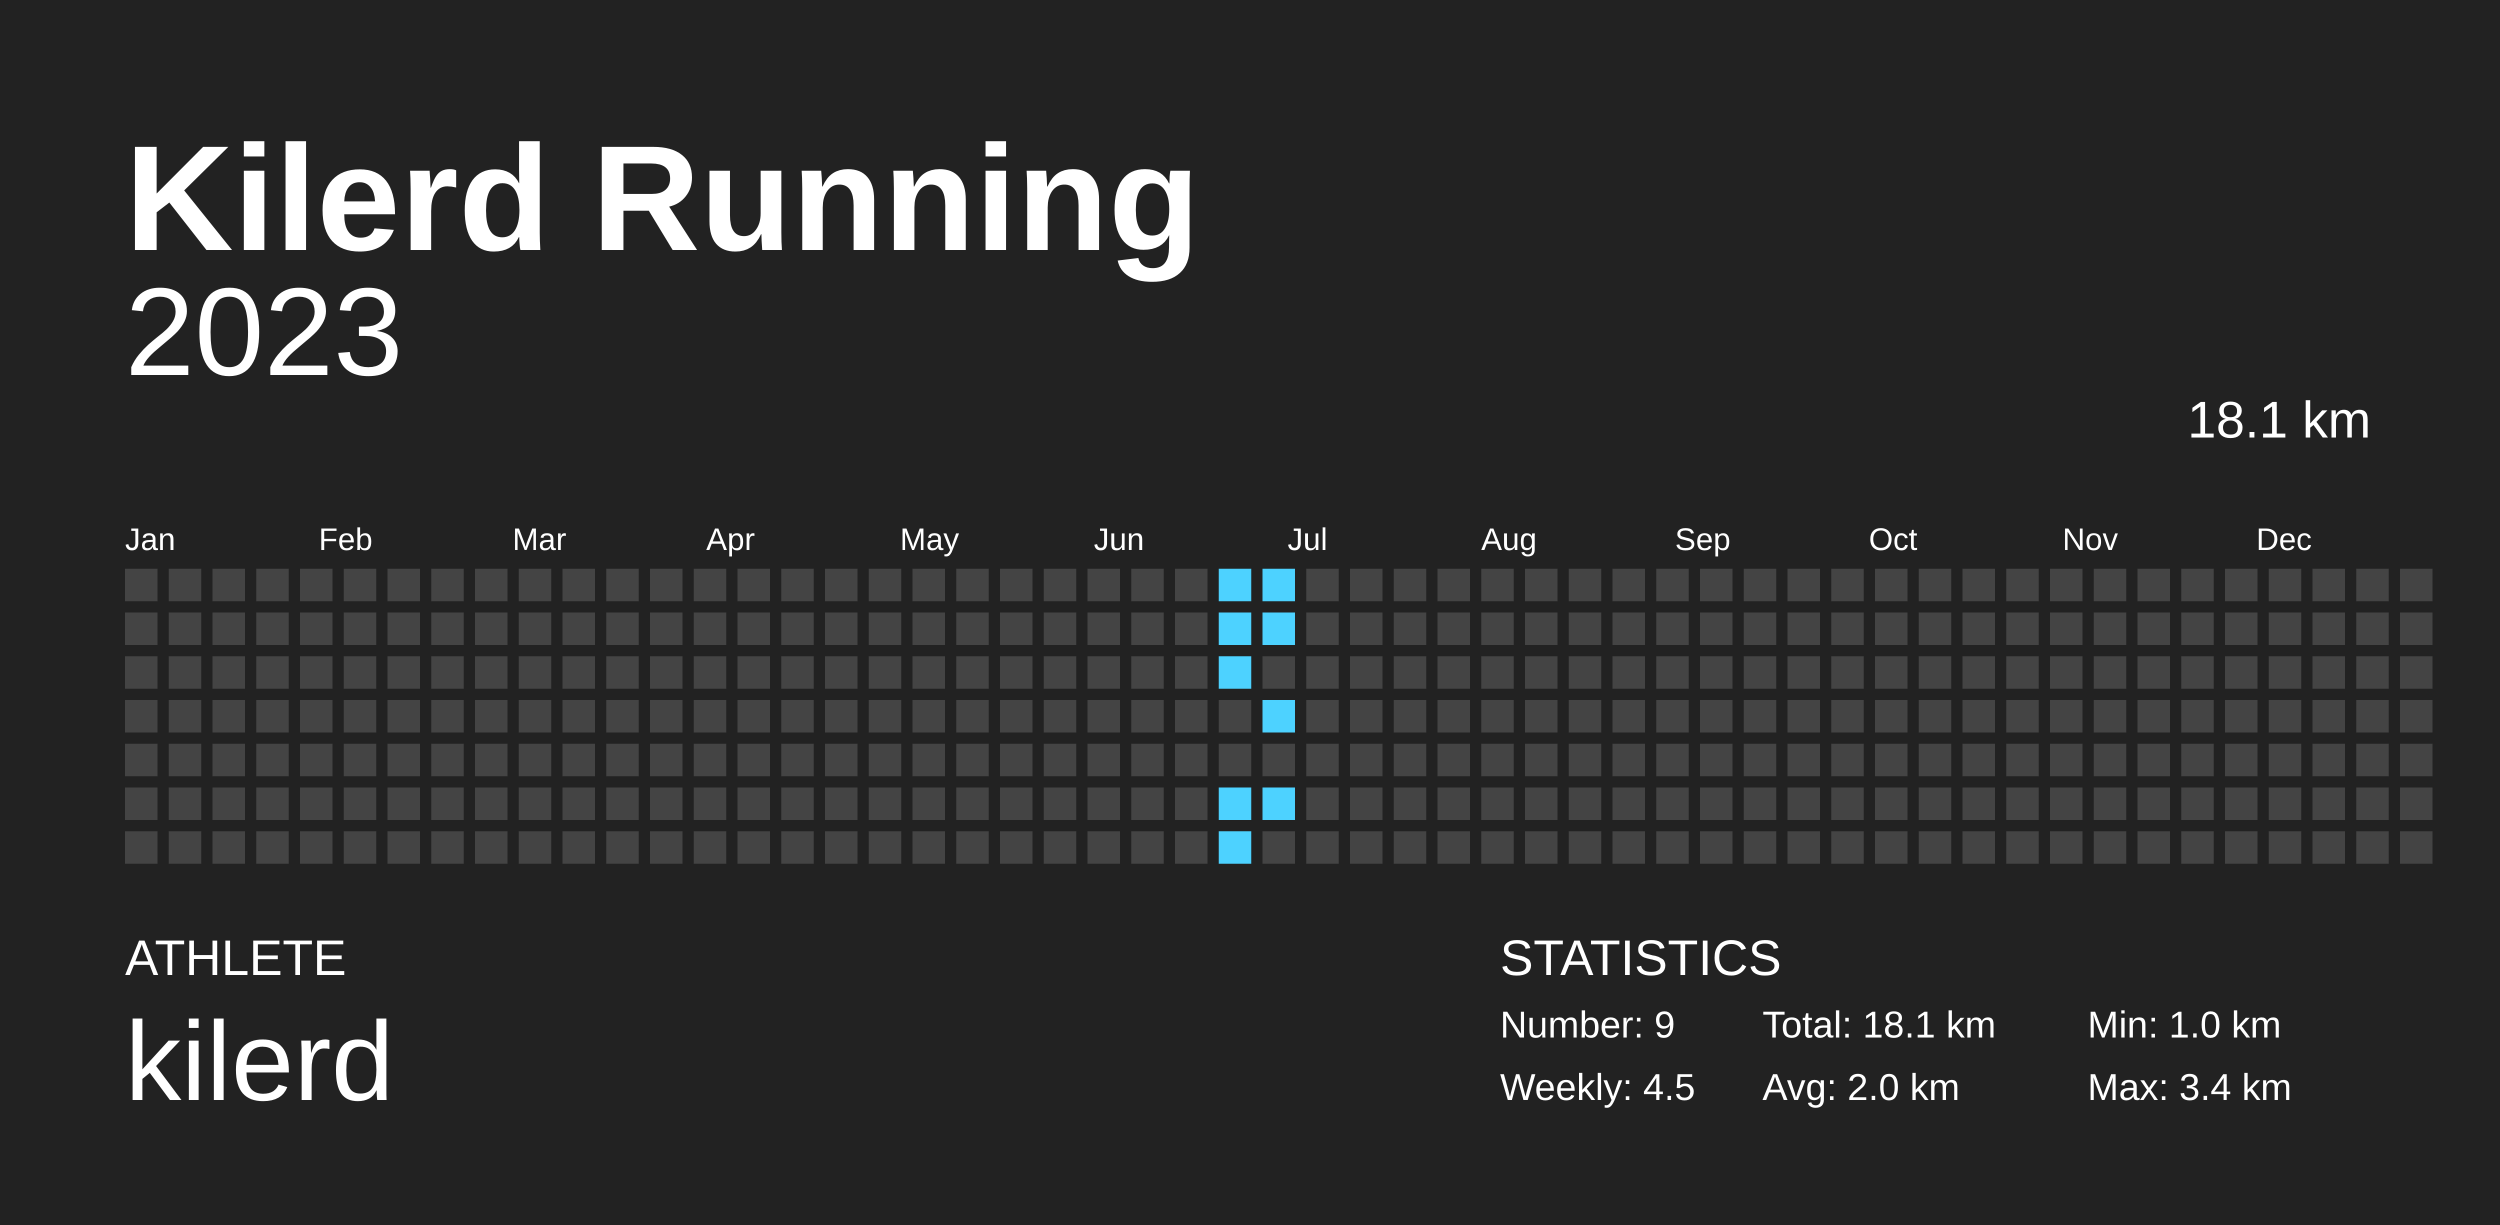
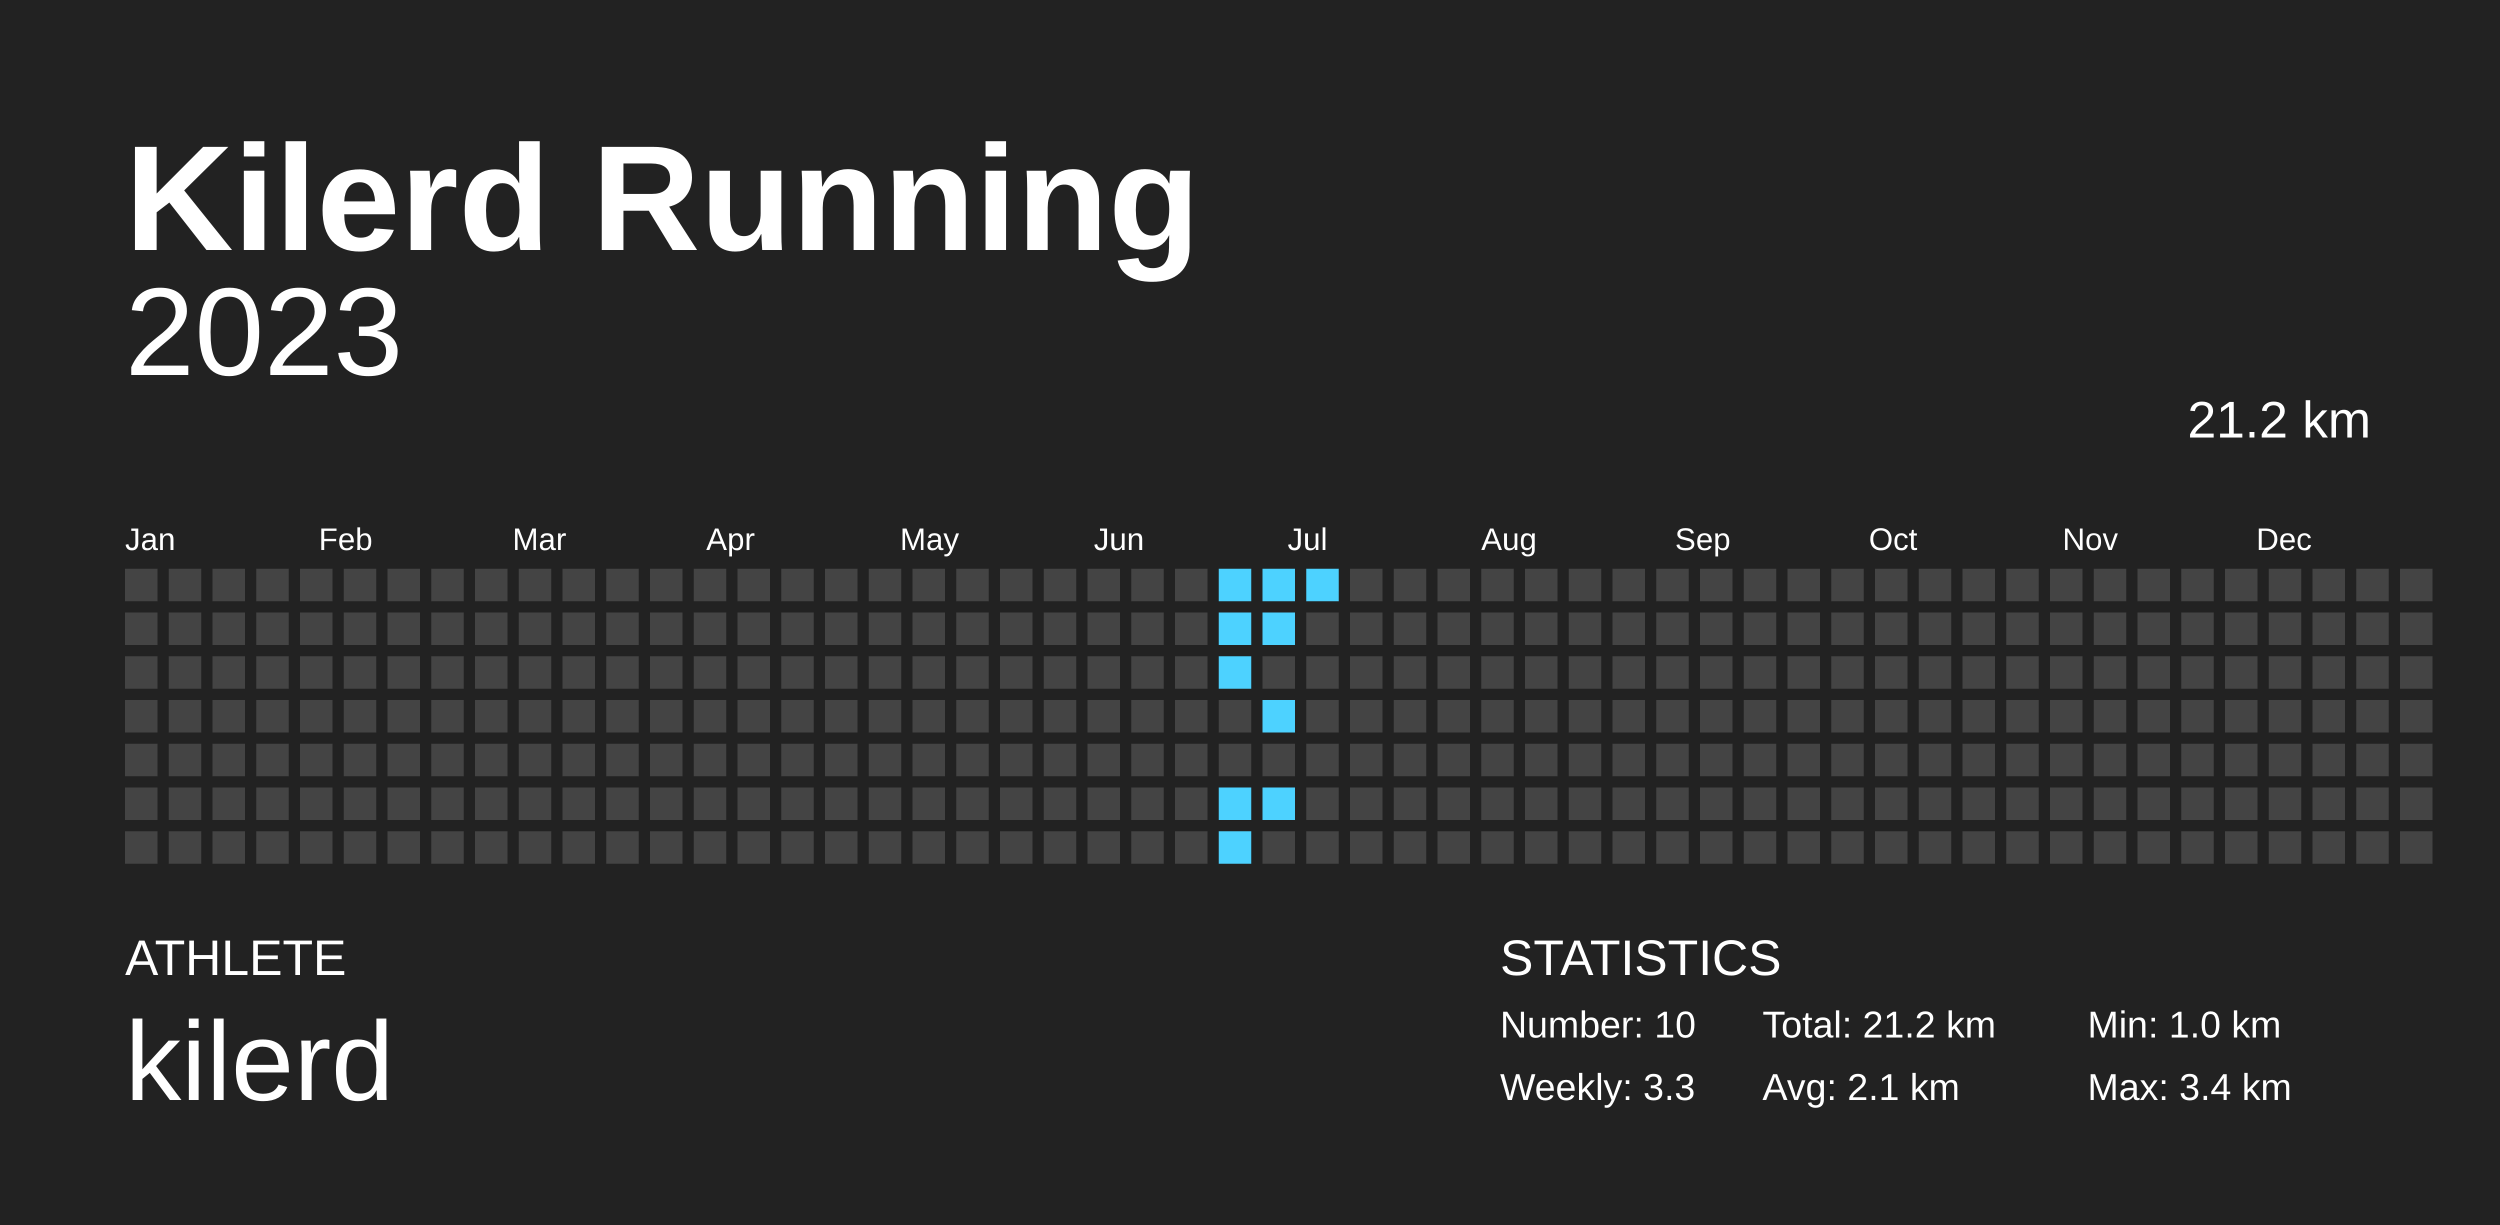
<svg xmlns="http://www.w3.org/2000/svg" baseProfile="full" height="98mm" version="1.1" viewBox="0,0,200,98" width="200mm">
  <defs />
  <rect fill="#222222" height="98" width="200" x="0" y="0" />
  <text fill="#FFFFFF" style="font-size:12px; font-family:Arial; font-weight:bold;" x="10" y="20">Kilerd Running</text>
  <text fill="#FFFFFF" style="font-size:4px; font-family:Arial" x="10" y="78">ATHLETE</text>
  <text fill="#FFFFFF" style="font-size:9px; font-family:Arial" x="10" y="88">kilerd</text>
  <text fill="#FFFFFF" style="font-size:4px; font-family:Arial" x="120" y="78">STATISTICS</text>
-   <text fill="#FFFFFF" style="font-size:3px; font-family:Arial" x="120" y="83">Number: 9</text>
-   <text fill="#FFFFFF" style="font-size:3px; font-family:Arial" x="120" y="88">Weekly: 4.5</text>
-   <text fill="#FFFFFF" style="font-size:3px; font-family:Arial" x="141" y="83">Total: 18.1 km</text>
-   <text fill="#FFFFFF" style="font-size:3px; font-family:Arial" x="141" y="88">Avg: 2.0 km</text>
+   <text fill="#FFFFFF" style="font-size:3px; font-family:Arial" x="120" y="83">Number: 10</text>
+   <text fill="#FFFFFF" style="font-size:3px; font-family:Arial" x="120" y="88">Weekly: 3.3</text>
+   <text fill="#FFFFFF" style="font-size:3px; font-family:Arial" x="141" y="83">Total: 21.2 km</text>
+   <text fill="#FFFFFF" style="font-size:3px; font-family:Arial" x="141" y="88">Avg: 2.1 km</text>
  <text fill="#FFFFFF" style="font-size:3px; font-family:Arial" x="167" y="83">Min: 1.0 km</text>
  <text fill="#FFFFFF" style="font-size:3px; font-family:Arial" x="167" y="88">Max: 3.4 km</text>
  <text alignment-baseline="hanging" fill="#FFFFFF" style="font-size:10.0px; font-family:Arial;" x="10" y="30">2023</text>
-   <text alignment-baseline="hanging" fill="#FFFFFF" style="font-size:4.125px; font-family:Arial;" x="175" y="35">18.1 km</text>
+   <text alignment-baseline="hanging" fill="#FFFFFF" style="font-size:4.125px; font-family:Arial;" x="175" y="35">21.2 km</text>
  <text fill="#FFFFFF" style="font-size:2.5px; font-family:Arial" x="10.0" y="44">Jan</text>
  <text fill="#FFFFFF" style="font-size:2.5px; font-family:Arial" x="25.5" y="44">Feb</text>
  <text fill="#FFFFFF" style="font-size:2.5px; font-family:Arial" x="41.0" y="44">Mar</text>
  <text fill="#FFFFFF" style="font-size:2.5px; font-family:Arial" x="56.5" y="44">Apr</text>
  <text fill="#FFFFFF" style="font-size:2.5px; font-family:Arial" x="72.0" y="44">May</text>
  <text fill="#FFFFFF" style="font-size:2.5px; font-family:Arial" x="87.5" y="44">Jun</text>
  <text fill="#FFFFFF" style="font-size:2.5px; font-family:Arial" x="103.0" y="44">Jul</text>
  <text fill="#FFFFFF" style="font-size:2.5px; font-family:Arial" x="118.5" y="44">Aug</text>
  <text fill="#FFFFFF" style="font-size:2.5px; font-family:Arial" x="134.0" y="44">Sep</text>
  <text fill="#FFFFFF" style="font-size:2.5px; font-family:Arial" x="149.5" y="44">Oct</text>
  <text fill="#FFFFFF" style="font-size:2.5px; font-family:Arial" x="165.0" y="44">Nov</text>
  <text fill="#FFFFFF" style="font-size:2.5px; font-family:Arial" x="180.5" y="44">Dec</text>
  <rect fill="#444444" height="2.6" width="2.6" x="10.0" y="45.5" />
  <rect fill="#444444" height="2.6" width="2.6" x="10.0" y="49.0" />
  <rect fill="#444444" height="2.6" width="2.6" x="10.0" y="52.5" />
  <rect fill="#444444" height="2.6" width="2.6" x="10.0" y="56.0" />
  <rect fill="#444444" height="2.6" width="2.6" x="10.0" y="59.5" />
  <rect fill="#444444" height="2.6" width="2.6" x="10.0" y="63.0" />
  <rect fill="#444444" height="2.6" width="2.6" x="10.0" y="66.5" />
  <rect fill="#444444" height="2.6" width="2.6" x="13.5" y="45.5" />
  <rect fill="#444444" height="2.6" width="2.6" x="13.5" y="49.0" />
  <rect fill="#444444" height="2.6" width="2.6" x="13.5" y="52.5" />
  <rect fill="#444444" height="2.6" width="2.6" x="13.5" y="56.0" />
  <rect fill="#444444" height="2.6" width="2.6" x="13.5" y="59.5" />
  <rect fill="#444444" height="2.6" width="2.6" x="13.5" y="63.0" />
  <rect fill="#444444" height="2.6" width="2.6" x="13.5" y="66.5" />
  <rect fill="#444444" height="2.6" width="2.6" x="17.0" y="45.5" />
  <rect fill="#444444" height="2.6" width="2.6" x="17.0" y="49.0" />
  <rect fill="#444444" height="2.6" width="2.6" x="17.0" y="52.5" />
  <rect fill="#444444" height="2.6" width="2.6" x="17.0" y="56.0" />
  <rect fill="#444444" height="2.6" width="2.6" x="17.0" y="59.5" />
  <rect fill="#444444" height="2.6" width="2.6" x="17.0" y="63.0" />
  <rect fill="#444444" height="2.6" width="2.6" x="17.0" y="66.5" />
  <rect fill="#444444" height="2.6" width="2.6" x="20.5" y="45.5" />
  <rect fill="#444444" height="2.6" width="2.6" x="20.5" y="49.0" />
  <rect fill="#444444" height="2.6" width="2.6" x="20.5" y="52.5" />
  <rect fill="#444444" height="2.6" width="2.6" x="20.5" y="56.0" />
  <rect fill="#444444" height="2.6" width="2.6" x="20.5" y="59.5" />
  <rect fill="#444444" height="2.6" width="2.6" x="20.5" y="63.0" />
  <rect fill="#444444" height="2.6" width="2.6" x="20.5" y="66.5" />
  <rect fill="#444444" height="2.6" width="2.6" x="24.0" y="45.5" />
  <rect fill="#444444" height="2.6" width="2.6" x="24.0" y="49.0" />
  <rect fill="#444444" height="2.6" width="2.6" x="24.0" y="52.5" />
  <rect fill="#444444" height="2.6" width="2.6" x="24.0" y="56.0" />
  <rect fill="#444444" height="2.6" width="2.6" x="24.0" y="59.5" />
  <rect fill="#444444" height="2.6" width="2.6" x="24.0" y="63.0" />
  <rect fill="#444444" height="2.6" width="2.6" x="24.0" y="66.5" />
  <rect fill="#444444" height="2.6" width="2.6" x="27.5" y="45.5" />
  <rect fill="#444444" height="2.6" width="2.6" x="27.5" y="49.0" />
  <rect fill="#444444" height="2.6" width="2.6" x="27.5" y="52.5" />
  <rect fill="#444444" height="2.6" width="2.6" x="27.5" y="56.0" />
  <rect fill="#444444" height="2.6" width="2.6" x="27.5" y="59.5" />
  <rect fill="#444444" height="2.6" width="2.6" x="27.5" y="63.0" />
  <rect fill="#444444" height="2.6" width="2.6" x="27.5" y="66.5" />
  <rect fill="#444444" height="2.6" width="2.6" x="31.0" y="45.5" />
  <rect fill="#444444" height="2.6" width="2.6" x="31.0" y="49.0" />
  <rect fill="#444444" height="2.6" width="2.6" x="31.0" y="52.5" />
  <rect fill="#444444" height="2.6" width="2.6" x="31.0" y="56.0" />
  <rect fill="#444444" height="2.6" width="2.6" x="31.0" y="59.5" />
  <rect fill="#444444" height="2.6" width="2.6" x="31.0" y="63.0" />
  <rect fill="#444444" height="2.6" width="2.6" x="31.0" y="66.5" />
  <rect fill="#444444" height="2.6" width="2.6" x="34.5" y="45.5" />
  <rect fill="#444444" height="2.6" width="2.6" x="34.5" y="49.0" />
  <rect fill="#444444" height="2.6" width="2.6" x="34.5" y="52.5" />
  <rect fill="#444444" height="2.6" width="2.6" x="34.5" y="56.0" />
  <rect fill="#444444" height="2.6" width="2.6" x="34.5" y="59.5" />
  <rect fill="#444444" height="2.6" width="2.6" x="34.5" y="63.0" />
  <rect fill="#444444" height="2.6" width="2.6" x="34.5" y="66.5" />
  <rect fill="#444444" height="2.6" width="2.6" x="38.0" y="45.5" />
  <rect fill="#444444" height="2.6" width="2.6" x="38.0" y="49.0" />
  <rect fill="#444444" height="2.6" width="2.6" x="38.0" y="52.5" />
  <rect fill="#444444" height="2.6" width="2.6" x="38.0" y="56.0" />
  <rect fill="#444444" height="2.6" width="2.6" x="38.0" y="59.5" />
  <rect fill="#444444" height="2.6" width="2.6" x="38.0" y="63.0" />
  <rect fill="#444444" height="2.6" width="2.6" x="38.0" y="66.5" />
  <rect fill="#444444" height="2.6" width="2.6" x="41.5" y="45.5" />
  <rect fill="#444444" height="2.6" width="2.6" x="41.5" y="49.0" />
  <rect fill="#444444" height="2.6" width="2.6" x="41.5" y="52.5" />
  <rect fill="#444444" height="2.6" width="2.6" x="41.5" y="56.0" />
  <rect fill="#444444" height="2.6" width="2.6" x="41.5" y="59.5" />
  <rect fill="#444444" height="2.6" width="2.6" x="41.5" y="63.0" />
  <rect fill="#444444" height="2.6" width="2.6" x="41.5" y="66.5" />
  <rect fill="#444444" height="2.6" width="2.6" x="45.0" y="45.5" />
  <rect fill="#444444" height="2.6" width="2.6" x="45.0" y="49.0" />
  <rect fill="#444444" height="2.6" width="2.6" x="45.0" y="52.5" />
  <rect fill="#444444" height="2.6" width="2.6" x="45.0" y="56.0" />
  <rect fill="#444444" height="2.6" width="2.6" x="45.0" y="59.5" />
  <rect fill="#444444" height="2.6" width="2.6" x="45.0" y="63.0" />
  <rect fill="#444444" height="2.6" width="2.6" x="45.0" y="66.5" />
  <rect fill="#444444" height="2.6" width="2.6" x="48.5" y="45.5" />
  <rect fill="#444444" height="2.6" width="2.6" x="48.5" y="49.0" />
  <rect fill="#444444" height="2.6" width="2.6" x="48.5" y="52.5" />
  <rect fill="#444444" height="2.6" width="2.6" x="48.5" y="56.0" />
  <rect fill="#444444" height="2.6" width="2.6" x="48.5" y="59.5" />
  <rect fill="#444444" height="2.6" width="2.6" x="48.5" y="63.0" />
  <rect fill="#444444" height="2.6" width="2.6" x="48.5" y="66.5" />
  <rect fill="#444444" height="2.6" width="2.6" x="52.0" y="45.5" />
  <rect fill="#444444" height="2.6" width="2.6" x="52.0" y="49.0" />
  <rect fill="#444444" height="2.6" width="2.6" x="52.0" y="52.5" />
  <rect fill="#444444" height="2.6" width="2.6" x="52.0" y="56.0" />
  <rect fill="#444444" height="2.6" width="2.6" x="52.0" y="59.5" />
  <rect fill="#444444" height="2.6" width="2.6" x="52.0" y="63.0" />
  <rect fill="#444444" height="2.6" width="2.6" x="52.0" y="66.5" />
  <rect fill="#444444" height="2.6" width="2.6" x="55.5" y="45.5" />
  <rect fill="#444444" height="2.6" width="2.6" x="55.5" y="49.0" />
  <rect fill="#444444" height="2.6" width="2.6" x="55.5" y="52.5" />
  <rect fill="#444444" height="2.6" width="2.6" x="55.5" y="56.0" />
  <rect fill="#444444" height="2.6" width="2.6" x="55.5" y="59.5" />
  <rect fill="#444444" height="2.6" width="2.6" x="55.5" y="63.0" />
  <rect fill="#444444" height="2.6" width="2.6" x="55.5" y="66.5" />
  <rect fill="#444444" height="2.6" width="2.6" x="59.0" y="45.5" />
  <rect fill="#444444" height="2.6" width="2.6" x="59.0" y="49.0" />
  <rect fill="#444444" height="2.6" width="2.6" x="59.0" y="52.5" />
  <rect fill="#444444" height="2.6" width="2.6" x="59.0" y="56.0" />
  <rect fill="#444444" height="2.6" width="2.6" x="59.0" y="59.5" />
  <rect fill="#444444" height="2.6" width="2.6" x="59.0" y="63.0" />
  <rect fill="#444444" height="2.6" width="2.6" x="59.0" y="66.5" />
  <rect fill="#444444" height="2.6" width="2.6" x="62.5" y="45.5" />
  <rect fill="#444444" height="2.6" width="2.6" x="62.5" y="49.0" />
  <rect fill="#444444" height="2.6" width="2.6" x="62.5" y="52.5" />
  <rect fill="#444444" height="2.6" width="2.6" x="62.5" y="56.0" />
  <rect fill="#444444" height="2.6" width="2.6" x="62.5" y="59.5" />
  <rect fill="#444444" height="2.6" width="2.6" x="62.5" y="63.0" />
  <rect fill="#444444" height="2.6" width="2.6" x="62.5" y="66.5" />
  <rect fill="#444444" height="2.6" width="2.6" x="66.0" y="45.5" />
  <rect fill="#444444" height="2.6" width="2.6" x="66.0" y="49.0" />
  <rect fill="#444444" height="2.6" width="2.6" x="66.0" y="52.5" />
  <rect fill="#444444" height="2.6" width="2.6" x="66.0" y="56.0" />
  <rect fill="#444444" height="2.6" width="2.6" x="66.0" y="59.5" />
  <rect fill="#444444" height="2.6" width="2.6" x="66.0" y="63.0" />
  <rect fill="#444444" height="2.6" width="2.6" x="66.0" y="66.5" />
  <rect fill="#444444" height="2.6" width="2.6" x="69.5" y="45.5" />
  <rect fill="#444444" height="2.6" width="2.6" x="69.5" y="49.0" />
  <rect fill="#444444" height="2.6" width="2.6" x="69.5" y="52.5" />
  <rect fill="#444444" height="2.6" width="2.6" x="69.5" y="56.0" />
  <rect fill="#444444" height="2.6" width="2.6" x="69.5" y="59.5" />
  <rect fill="#444444" height="2.6" width="2.6" x="69.5" y="63.0" />
  <rect fill="#444444" height="2.6" width="2.6" x="69.5" y="66.5" />
  <rect fill="#444444" height="2.6" width="2.6" x="73.0" y="45.5" />
  <rect fill="#444444" height="2.6" width="2.6" x="73.0" y="49.0" />
  <rect fill="#444444" height="2.6" width="2.6" x="73.0" y="52.5" />
  <rect fill="#444444" height="2.6" width="2.6" x="73.0" y="56.0" />
  <rect fill="#444444" height="2.6" width="2.6" x="73.0" y="59.5" />
  <rect fill="#444444" height="2.6" width="2.6" x="73.0" y="63.0" />
  <rect fill="#444444" height="2.6" width="2.6" x="73.0" y="66.5" />
  <rect fill="#444444" height="2.6" width="2.6" x="76.5" y="45.5" />
  <rect fill="#444444" height="2.6" width="2.6" x="76.5" y="49.0" />
  <rect fill="#444444" height="2.6" width="2.6" x="76.5" y="52.5" />
  <rect fill="#444444" height="2.6" width="2.6" x="76.5" y="56.0" />
  <rect fill="#444444" height="2.6" width="2.6" x="76.5" y="59.5" />
  <rect fill="#444444" height="2.6" width="2.6" x="76.5" y="63.0" />
  <rect fill="#444444" height="2.6" width="2.6" x="76.5" y="66.5" />
  <rect fill="#444444" height="2.6" width="2.6" x="80.0" y="45.5" />
  <rect fill="#444444" height="2.6" width="2.6" x="80.0" y="49.0" />
  <rect fill="#444444" height="2.6" width="2.6" x="80.0" y="52.5" />
  <rect fill="#444444" height="2.6" width="2.6" x="80.0" y="56.0" />
  <rect fill="#444444" height="2.6" width="2.6" x="80.0" y="59.5" />
  <rect fill="#444444" height="2.6" width="2.6" x="80.0" y="63.0" />
  <rect fill="#444444" height="2.6" width="2.6" x="80.0" y="66.5" />
  <rect fill="#444444" height="2.6" width="2.6" x="83.5" y="45.5" />
  <rect fill="#444444" height="2.6" width="2.6" x="83.5" y="49.0" />
  <rect fill="#444444" height="2.6" width="2.6" x="83.5" y="52.5" />
  <rect fill="#444444" height="2.6" width="2.6" x="83.5" y="56.0" />
  <rect fill="#444444" height="2.6" width="2.6" x="83.5" y="59.5" />
  <rect fill="#444444" height="2.6" width="2.6" x="83.5" y="63.0" />
  <rect fill="#444444" height="2.6" width="2.6" x="83.5" y="66.5" />
  <rect fill="#444444" height="2.6" width="2.6" x="87.0" y="45.5" />
  <rect fill="#444444" height="2.6" width="2.6" x="87.0" y="49.0" />
  <rect fill="#444444" height="2.6" width="2.6" x="87.0" y="52.5" />
  <rect fill="#444444" height="2.6" width="2.6" x="87.0" y="56.0" />
  <rect fill="#444444" height="2.6" width="2.6" x="87.0" y="59.5" />
  <rect fill="#444444" height="2.6" width="2.6" x="87.0" y="63.0" />
  <rect fill="#444444" height="2.6" width="2.6" x="87.0" y="66.5" />
  <rect fill="#444444" height="2.6" width="2.6" x="90.5" y="45.5" />
  <rect fill="#444444" height="2.6" width="2.6" x="90.5" y="49.0" />
  <rect fill="#444444" height="2.6" width="2.6" x="90.5" y="52.5" />
  <rect fill="#444444" height="2.6" width="2.6" x="90.5" y="56.0" />
  <rect fill="#444444" height="2.6" width="2.6" x="90.5" y="59.5" />
  <rect fill="#444444" height="2.6" width="2.6" x="90.5" y="63.0" />
  <rect fill="#444444" height="2.6" width="2.6" x="90.5" y="66.5" />
  <rect fill="#444444" height="2.6" width="2.6" x="94.0" y="45.5" />
  <rect fill="#444444" height="2.6" width="2.6" x="94.0" y="49.0" />
  <rect fill="#444444" height="2.6" width="2.6" x="94.0" y="52.5" />
  <rect fill="#444444" height="2.6" width="2.6" x="94.0" y="56.0" />
  <rect fill="#444444" height="2.6" width="2.6" x="94.0" y="59.5" />
  <rect fill="#444444" height="2.6" width="2.6" x="94.0" y="63.0" />
  <rect fill="#444444" height="2.6" width="2.6" x="94.0" y="66.5" />
  <rect fill="#4dd2ff" height="2.6" width="2.6" x="97.5" y="45.5" />
  <rect fill="#4dd2ff" height="2.6" width="2.6" x="97.5" y="49.0" />
  <rect fill="#4dd2ff" height="2.6" width="2.6" x="97.5" y="52.5" />
  <rect fill="#444444" height="2.6" width="2.6" x="97.5" y="56.0" />
  <rect fill="#444444" height="2.6" width="2.6" x="97.5" y="59.5" />
  <rect fill="#4dd2ff" height="2.6" width="2.6" x="97.5" y="63.0" />
  <rect fill="#4dd2ff" height="2.6" width="2.6" x="97.5" y="66.5" />
  <rect fill="#4dd2ff" height="2.6" width="2.6" x="101.0" y="45.5" />
  <rect fill="#4dd2ff" height="2.6" width="2.6" x="101.0" y="49.0" />
  <rect fill="#444444" height="2.6" width="2.6" x="101.0" y="52.5" />
  <rect fill="#4dd2ff" height="2.6" width="2.6" x="101.0" y="56.0" />
  <rect fill="#444444" height="2.6" width="2.6" x="101.0" y="59.5" />
  <rect fill="#4dd2ff" height="2.6" width="2.6" x="101.0" y="63.0" />
  <rect fill="#444444" height="2.6" width="2.6" x="101.0" y="66.5" />
-   <rect fill="#444444" height="2.6" width="2.6" x="104.5" y="45.5" />
+   <rect fill="#4dd2ff" height="2.6" width="2.6" x="104.5" y="45.5" />
  <rect fill="#444444" height="2.6" width="2.6" x="104.5" y="49.0" />
  <rect fill="#444444" height="2.6" width="2.6" x="104.5" y="52.5" />
  <rect fill="#444444" height="2.6" width="2.6" x="104.5" y="56.0" />
  <rect fill="#444444" height="2.6" width="2.6" x="104.5" y="59.5" />
  <rect fill="#444444" height="2.6" width="2.6" x="104.5" y="63.0" />
  <rect fill="#444444" height="2.6" width="2.6" x="104.5" y="66.5" />
  <rect fill="#444444" height="2.6" width="2.6" x="108.0" y="45.5" />
  <rect fill="#444444" height="2.6" width="2.6" x="108.0" y="49.0" />
  <rect fill="#444444" height="2.6" width="2.6" x="108.0" y="52.5" />
  <rect fill="#444444" height="2.6" width="2.6" x="108.0" y="56.0" />
  <rect fill="#444444" height="2.6" width="2.6" x="108.0" y="59.5" />
  <rect fill="#444444" height="2.6" width="2.6" x="108.0" y="63.0" />
  <rect fill="#444444" height="2.6" width="2.6" x="108.0" y="66.5" />
  <rect fill="#444444" height="2.6" width="2.6" x="111.5" y="45.5" />
  <rect fill="#444444" height="2.6" width="2.6" x="111.5" y="49.0" />
  <rect fill="#444444" height="2.6" width="2.6" x="111.5" y="52.5" />
  <rect fill="#444444" height="2.6" width="2.6" x="111.5" y="56.0" />
  <rect fill="#444444" height="2.6" width="2.6" x="111.5" y="59.5" />
  <rect fill="#444444" height="2.6" width="2.6" x="111.5" y="63.0" />
  <rect fill="#444444" height="2.6" width="2.6" x="111.5" y="66.5" />
  <rect fill="#444444" height="2.6" width="2.6" x="115.0" y="45.5" />
  <rect fill="#444444" height="2.6" width="2.6" x="115.0" y="49.0" />
  <rect fill="#444444" height="2.6" width="2.6" x="115.0" y="52.5" />
  <rect fill="#444444" height="2.6" width="2.6" x="115.0" y="56.0" />
  <rect fill="#444444" height="2.6" width="2.6" x="115.0" y="59.5" />
  <rect fill="#444444" height="2.6" width="2.6" x="115.0" y="63.0" />
  <rect fill="#444444" height="2.6" width="2.6" x="115.0" y="66.5" />
  <rect fill="#444444" height="2.6" width="2.6" x="118.5" y="45.5" />
  <rect fill="#444444" height="2.6" width="2.6" x="118.5" y="49.0" />
  <rect fill="#444444" height="2.6" width="2.6" x="118.5" y="52.5" />
  <rect fill="#444444" height="2.6" width="2.6" x="118.5" y="56.0" />
  <rect fill="#444444" height="2.6" width="2.6" x="118.5" y="59.5" />
  <rect fill="#444444" height="2.6" width="2.6" x="118.5" y="63.0" />
  <rect fill="#444444" height="2.6" width="2.6" x="118.5" y="66.5" />
  <rect fill="#444444" height="2.6" width="2.6" x="122.0" y="45.5" />
  <rect fill="#444444" height="2.6" width="2.6" x="122.0" y="49.0" />
  <rect fill="#444444" height="2.6" width="2.6" x="122.0" y="52.5" />
  <rect fill="#444444" height="2.6" width="2.6" x="122.0" y="56.0" />
  <rect fill="#444444" height="2.6" width="2.6" x="122.0" y="59.5" />
  <rect fill="#444444" height="2.6" width="2.6" x="122.0" y="63.0" />
  <rect fill="#444444" height="2.6" width="2.6" x="122.0" y="66.5" />
  <rect fill="#444444" height="2.6" width="2.6" x="125.5" y="45.5" />
  <rect fill="#444444" height="2.6" width="2.6" x="125.5" y="49.0" />
  <rect fill="#444444" height="2.6" width="2.6" x="125.5" y="52.5" />
  <rect fill="#444444" height="2.6" width="2.6" x="125.5" y="56.0" />
  <rect fill="#444444" height="2.6" width="2.6" x="125.5" y="59.5" />
  <rect fill="#444444" height="2.6" width="2.6" x="125.5" y="63.0" />
  <rect fill="#444444" height="2.6" width="2.6" x="125.5" y="66.5" />
  <rect fill="#444444" height="2.6" width="2.6" x="129.0" y="45.5" />
  <rect fill="#444444" height="2.6" width="2.6" x="129.0" y="49.0" />
  <rect fill="#444444" height="2.6" width="2.6" x="129.0" y="52.5" />
  <rect fill="#444444" height="2.6" width="2.6" x="129.0" y="56.0" />
  <rect fill="#444444" height="2.6" width="2.6" x="129.0" y="59.5" />
  <rect fill="#444444" height="2.6" width="2.6" x="129.0" y="63.0" />
  <rect fill="#444444" height="2.6" width="2.6" x="129.0" y="66.5" />
  <rect fill="#444444" height="2.6" width="2.6" x="132.5" y="45.5" />
  <rect fill="#444444" height="2.6" width="2.6" x="132.5" y="49.0" />
  <rect fill="#444444" height="2.6" width="2.6" x="132.5" y="52.5" />
  <rect fill="#444444" height="2.6" width="2.6" x="132.5" y="56.0" />
  <rect fill="#444444" height="2.6" width="2.6" x="132.5" y="59.5" />
  <rect fill="#444444" height="2.6" width="2.6" x="132.5" y="63.0" />
  <rect fill="#444444" height="2.6" width="2.6" x="132.5" y="66.5" />
  <rect fill="#444444" height="2.6" width="2.6" x="136.0" y="45.5" />
  <rect fill="#444444" height="2.6" width="2.6" x="136.0" y="49.0" />
  <rect fill="#444444" height="2.6" width="2.6" x="136.0" y="52.5" />
  <rect fill="#444444" height="2.6" width="2.6" x="136.0" y="56.0" />
  <rect fill="#444444" height="2.6" width="2.6" x="136.0" y="59.5" />
  <rect fill="#444444" height="2.6" width="2.6" x="136.0" y="63.0" />
  <rect fill="#444444" height="2.6" width="2.6" x="136.0" y="66.5" />
  <rect fill="#444444" height="2.6" width="2.6" x="139.5" y="45.5" />
  <rect fill="#444444" height="2.6" width="2.6" x="139.5" y="49.0" />
  <rect fill="#444444" height="2.6" width="2.6" x="139.5" y="52.5" />
  <rect fill="#444444" height="2.6" width="2.6" x="139.5" y="56.0" />
  <rect fill="#444444" height="2.6" width="2.6" x="139.5" y="59.5" />
  <rect fill="#444444" height="2.6" width="2.6" x="139.5" y="63.0" />
  <rect fill="#444444" height="2.6" width="2.6" x="139.5" y="66.5" />
  <rect fill="#444444" height="2.6" width="2.6" x="143.0" y="45.5" />
  <rect fill="#444444" height="2.6" width="2.6" x="143.0" y="49.0" />
  <rect fill="#444444" height="2.6" width="2.6" x="143.0" y="52.5" />
  <rect fill="#444444" height="2.6" width="2.6" x="143.0" y="56.0" />
  <rect fill="#444444" height="2.6" width="2.6" x="143.0" y="59.5" />
  <rect fill="#444444" height="2.6" width="2.6" x="143.0" y="63.0" />
  <rect fill="#444444" height="2.6" width="2.6" x="143.0" y="66.5" />
  <rect fill="#444444" height="2.6" width="2.6" x="146.5" y="45.5" />
  <rect fill="#444444" height="2.6" width="2.6" x="146.5" y="49.0" />
  <rect fill="#444444" height="2.6" width="2.6" x="146.5" y="52.5" />
  <rect fill="#444444" height="2.6" width="2.6" x="146.5" y="56.0" />
  <rect fill="#444444" height="2.6" width="2.6" x="146.5" y="59.5" />
  <rect fill="#444444" height="2.6" width="2.6" x="146.5" y="63.0" />
  <rect fill="#444444" height="2.6" width="2.6" x="146.5" y="66.5" />
  <rect fill="#444444" height="2.6" width="2.6" x="150.0" y="45.5" />
  <rect fill="#444444" height="2.6" width="2.6" x="150.0" y="49.0" />
  <rect fill="#444444" height="2.6" width="2.6" x="150.0" y="52.5" />
  <rect fill="#444444" height="2.6" width="2.6" x="150.0" y="56.0" />
  <rect fill="#444444" height="2.6" width="2.6" x="150.0" y="59.5" />
  <rect fill="#444444" height="2.6" width="2.6" x="150.0" y="63.0" />
  <rect fill="#444444" height="2.6" width="2.6" x="150.0" y="66.5" />
  <rect fill="#444444" height="2.6" width="2.6" x="153.5" y="45.5" />
  <rect fill="#444444" height="2.6" width="2.6" x="153.5" y="49.0" />
  <rect fill="#444444" height="2.6" width="2.6" x="153.5" y="52.5" />
  <rect fill="#444444" height="2.6" width="2.6" x="153.5" y="56.0" />
  <rect fill="#444444" height="2.6" width="2.6" x="153.5" y="59.5" />
  <rect fill="#444444" height="2.6" width="2.6" x="153.5" y="63.0" />
  <rect fill="#444444" height="2.6" width="2.6" x="153.5" y="66.5" />
  <rect fill="#444444" height="2.6" width="2.6" x="157.0" y="45.5" />
  <rect fill="#444444" height="2.6" width="2.6" x="157.0" y="49.0" />
  <rect fill="#444444" height="2.6" width="2.6" x="157.0" y="52.5" />
  <rect fill="#444444" height="2.6" width="2.6" x="157.0" y="56.0" />
  <rect fill="#444444" height="2.6" width="2.6" x="157.0" y="59.5" />
  <rect fill="#444444" height="2.6" width="2.6" x="157.0" y="63.0" />
  <rect fill="#444444" height="2.6" width="2.6" x="157.0" y="66.5" />
  <rect fill="#444444" height="2.6" width="2.6" x="160.5" y="45.5" />
  <rect fill="#444444" height="2.6" width="2.6" x="160.5" y="49.0" />
  <rect fill="#444444" height="2.6" width="2.6" x="160.5" y="52.5" />
  <rect fill="#444444" height="2.6" width="2.6" x="160.5" y="56.0" />
  <rect fill="#444444" height="2.6" width="2.6" x="160.5" y="59.5" />
  <rect fill="#444444" height="2.6" width="2.6" x="160.5" y="63.0" />
  <rect fill="#444444" height="2.6" width="2.6" x="160.5" y="66.5" />
  <rect fill="#444444" height="2.6" width="2.6" x="164.0" y="45.5" />
  <rect fill="#444444" height="2.6" width="2.6" x="164.0" y="49.0" />
  <rect fill="#444444" height="2.6" width="2.6" x="164.0" y="52.5" />
  <rect fill="#444444" height="2.6" width="2.6" x="164.0" y="56.0" />
  <rect fill="#444444" height="2.6" width="2.6" x="164.0" y="59.5" />
  <rect fill="#444444" height="2.6" width="2.6" x="164.0" y="63.0" />
  <rect fill="#444444" height="2.6" width="2.6" x="164.0" y="66.5" />
  <rect fill="#444444" height="2.6" width="2.6" x="167.5" y="45.5" />
  <rect fill="#444444" height="2.6" width="2.6" x="167.5" y="49.0" />
  <rect fill="#444444" height="2.6" width="2.6" x="167.5" y="52.5" />
  <rect fill="#444444" height="2.6" width="2.6" x="167.5" y="56.0" />
  <rect fill="#444444" height="2.6" width="2.6" x="167.5" y="59.5" />
  <rect fill="#444444" height="2.6" width="2.6" x="167.5" y="63.0" />
  <rect fill="#444444" height="2.6" width="2.6" x="167.5" y="66.5" />
  <rect fill="#444444" height="2.6" width="2.6" x="171.0" y="45.5" />
  <rect fill="#444444" height="2.6" width="2.6" x="171.0" y="49.0" />
  <rect fill="#444444" height="2.6" width="2.6" x="171.0" y="52.5" />
  <rect fill="#444444" height="2.6" width="2.6" x="171.0" y="56.0" />
  <rect fill="#444444" height="2.6" width="2.6" x="171.0" y="59.5" />
  <rect fill="#444444" height="2.6" width="2.6" x="171.0" y="63.0" />
  <rect fill="#444444" height="2.6" width="2.6" x="171.0" y="66.5" />
  <rect fill="#444444" height="2.6" width="2.6" x="174.5" y="45.5" />
  <rect fill="#444444" height="2.6" width="2.6" x="174.5" y="49.0" />
  <rect fill="#444444" height="2.6" width="2.6" x="174.5" y="52.5" />
  <rect fill="#444444" height="2.6" width="2.6" x="174.5" y="56.0" />
  <rect fill="#444444" height="2.6" width="2.6" x="174.5" y="59.5" />
  <rect fill="#444444" height="2.6" width="2.6" x="174.5" y="63.0" />
  <rect fill="#444444" height="2.6" width="2.6" x="174.5" y="66.5" />
  <rect fill="#444444" height="2.6" width="2.6" x="178.0" y="45.5" />
  <rect fill="#444444" height="2.6" width="2.6" x="178.0" y="49.0" />
  <rect fill="#444444" height="2.6" width="2.6" x="178.0" y="52.5" />
  <rect fill="#444444" height="2.6" width="2.6" x="178.0" y="56.0" />
  <rect fill="#444444" height="2.6" width="2.6" x="178.0" y="59.5" />
  <rect fill="#444444" height="2.6" width="2.6" x="178.0" y="63.0" />
  <rect fill="#444444" height="2.6" width="2.6" x="178.0" y="66.5" />
  <rect fill="#444444" height="2.6" width="2.6" x="181.5" y="45.5" />
  <rect fill="#444444" height="2.6" width="2.6" x="181.5" y="49.0" />
  <rect fill="#444444" height="2.6" width="2.6" x="181.5" y="52.5" />
  <rect fill="#444444" height="2.6" width="2.6" x="181.5" y="56.0" />
  <rect fill="#444444" height="2.6" width="2.6" x="181.5" y="59.5" />
  <rect fill="#444444" height="2.6" width="2.6" x="181.5" y="63.0" />
  <rect fill="#444444" height="2.6" width="2.6" x="181.5" y="66.5" />
  <rect fill="#444444" height="2.6" width="2.6" x="185.0" y="45.5" />
  <rect fill="#444444" height="2.6" width="2.6" x="185.0" y="49.0" />
  <rect fill="#444444" height="2.6" width="2.6" x="185.0" y="52.5" />
  <rect fill="#444444" height="2.6" width="2.6" x="185.0" y="56.0" />
  <rect fill="#444444" height="2.6" width="2.6" x="185.0" y="59.5" />
  <rect fill="#444444" height="2.6" width="2.6" x="185.0" y="63.0" />
  <rect fill="#444444" height="2.6" width="2.6" x="185.0" y="66.5" />
  <rect fill="#444444" height="2.6" width="2.6" x="188.5" y="45.5" />
  <rect fill="#444444" height="2.6" width="2.6" x="188.5" y="49.0" />
  <rect fill="#444444" height="2.6" width="2.6" x="188.5" y="52.5" />
  <rect fill="#444444" height="2.6" width="2.6" x="188.5" y="56.0" />
  <rect fill="#444444" height="2.6" width="2.6" x="188.5" y="59.5" />
  <rect fill="#444444" height="2.6" width="2.6" x="188.5" y="63.0" />
  <rect fill="#444444" height="2.6" width="2.6" x="188.5" y="66.5" />
  <rect fill="#444444" height="2.6" width="2.6" x="192.0" y="45.5" />
  <rect fill="#444444" height="2.6" width="2.6" x="192.0" y="49.0" />
  <rect fill="#444444" height="2.6" width="2.6" x="192.0" y="52.5" />
  <rect fill="#444444" height="2.6" width="2.6" x="192.0" y="56.0" />
  <rect fill="#444444" height="2.6" width="2.6" x="192.0" y="59.5" />
  <rect fill="#444444" height="2.6" width="2.6" x="192.0" y="63.0" />
  <rect fill="#444444" height="2.6" width="2.6" x="192.0" y="66.5" />
</svg>
